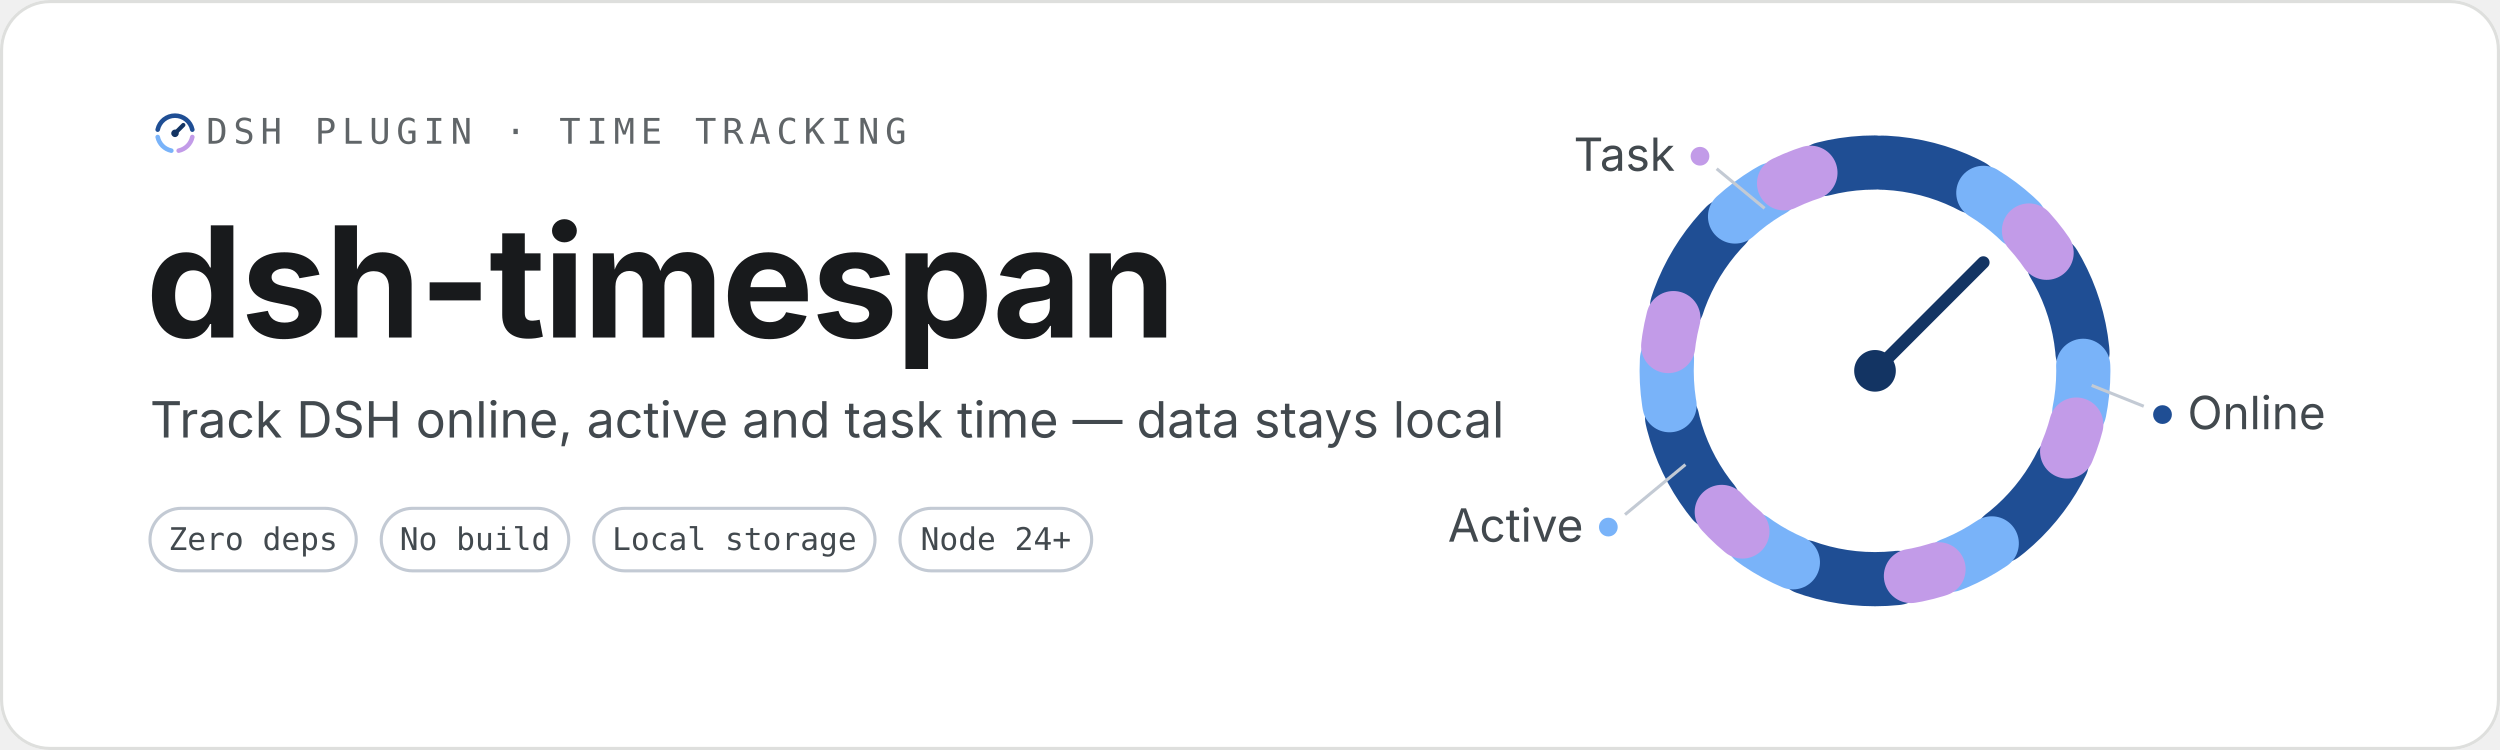
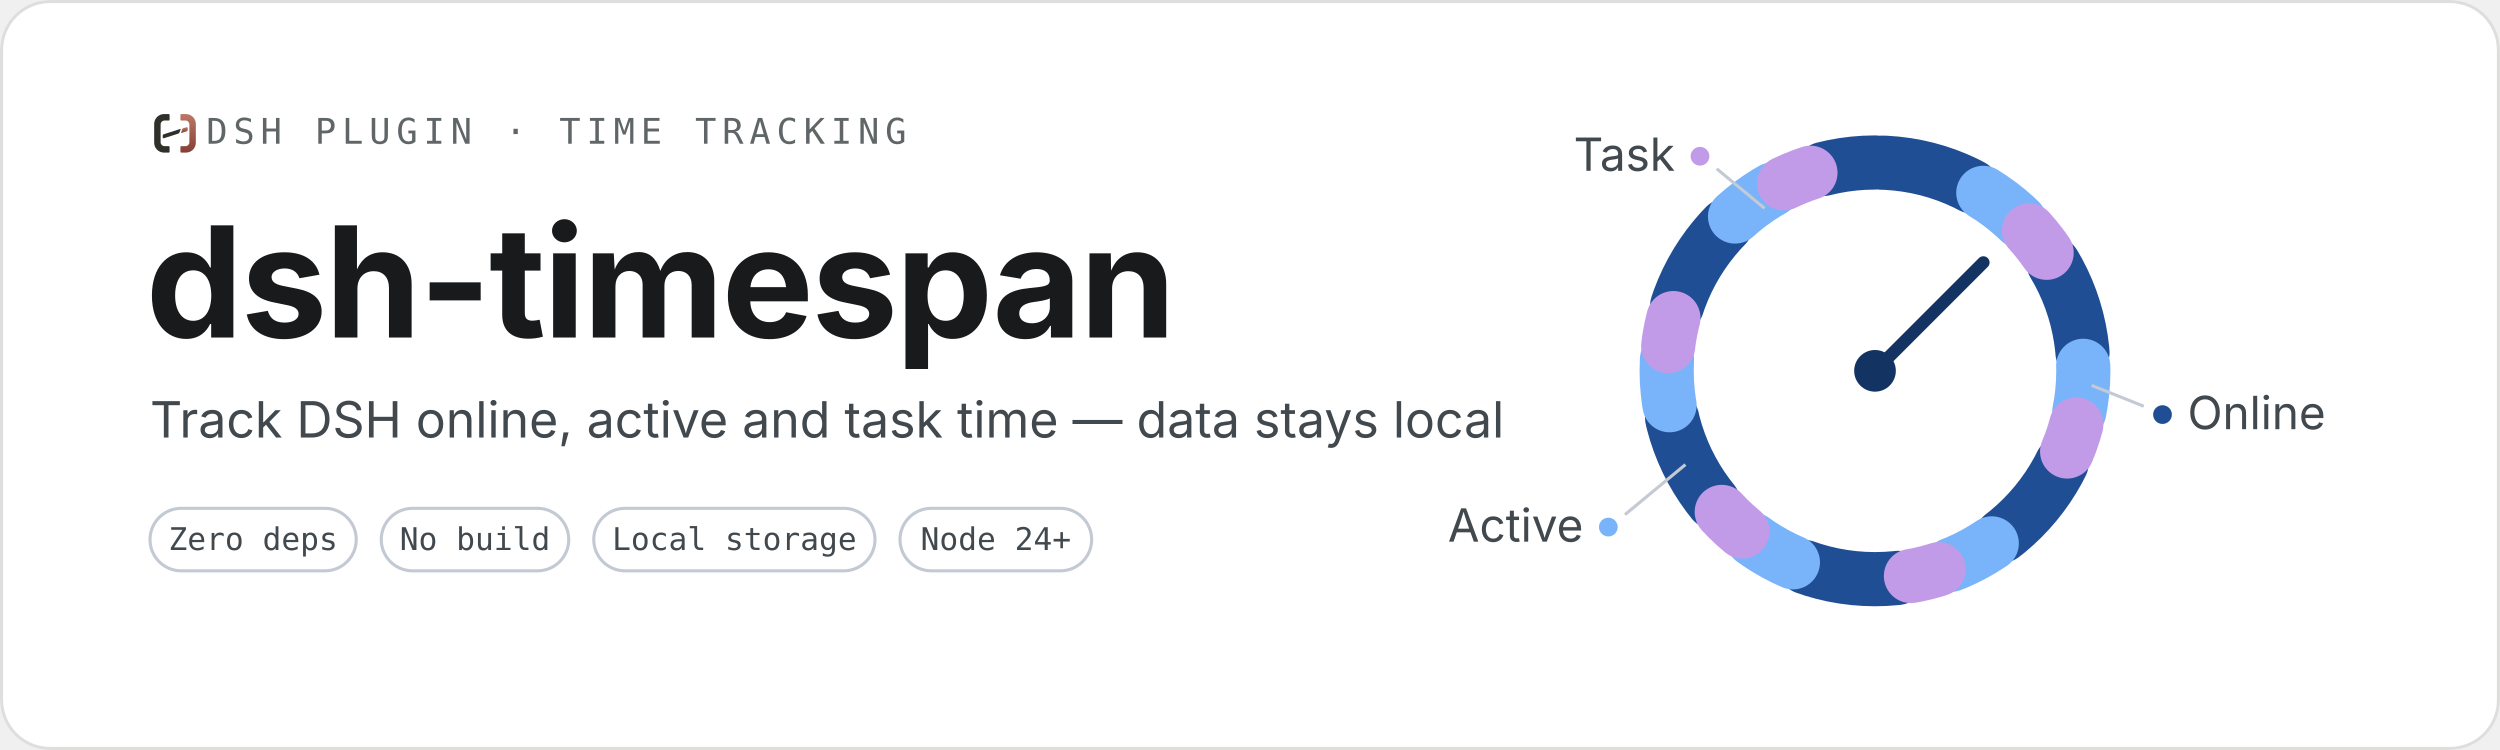
<svg xmlns="http://www.w3.org/2000/svg" xml:lang="en" width="1200" height="360" viewBox="0 0 1200 360" role="img" aria-labelledby="hero-title hero-desc">
+   <defs>
+     <linearGradient id="timespan-terracotta" x2="0" y2="1">
+       <stop stop-color="#be7766" />
+       <stop offset="1" stop-color="#844033" />
+     </linearGradient>
+     <g id="timespan-mark" fill="#30302b">
+       <path d="M9 2.75H6.75A4.75 4.75 0 0 0 2 7.5v9a4.75 4.75 0 0 0 4.75 4.75H9q.4 0 .4-.4v-2.3q0-.4-.4-.4H6.95a1.85 1.85 0 0 1-1.85-1.85V7.7a1.85 1.85 0 0 1 1.85-1.85H9q.4 0 .4-.4v-2.3q0-.4-.4-.4Z" />
+       <path d="M9 2.75H6.75A4.75 4.75 0 0 0 2 7.5v9a4.75 4.75 0 0 0 4.75 4.75H9q.4 0 .4-.4v-2.3q0-.4-.4-.4H6.95a1.85 1.85 0 0 1-1.85-1.85V7.7a1.85 1.85 0 0 1 1.85-1.85H9q.4 0 .4-.4v-2.3q0-.4-.4-.4Z" transform="translate(24) scale(-1 1)" fill="url(#timespan-terracotta)" />
+       <path d="M6.1 13.05q0-.45.45-.59l7.98-2.57q.33-.11.19.21l-.63 1.58q-.13.33-.46.44l-6.88 2.21q-.65.21-.65-.44Z" />
+       <path d="M15.49 9.94q.1-.26.37-.35l1.54-.49q.7-.22.7.52v.81q0 .45-.44.59l-2.54.81q-.29.09-.17-.2Z" fill="url(#timespan-terracotta)" />
+     </g>
+   </defs>
  <rect width="1200" height="360" rx="24" fill="#ffffff" />
  <rect x="0.75" y="0.75" width="1198.5" height="358.5" rx="23.25" fill="none" stroke="#dedfdd" stroke-width="1.5" />
  <g id="title-block">
    <g transform="translate(72 54)">
-       <g transform="translate(0 -2)" fill="none" stroke-width="2.2" stroke-linecap="round">
-         <path d="M3.69 10.23 A8.5 8.5 0 0 1 20.31 10.23" stroke="#1f4e94" />
-         <path d="M20.31 13.77 A8.5 8.5 0 0 1 13.77 20.31" stroke="#C29BE8" />
-         <path d="M10.23 20.31 A8.5 8.5 0 0 1 3.69 13.77" stroke="#79b3f9" />
-         <path d="M12 12l4-4" stroke="#133463" stroke-width="2" />
-         <circle cx="12" cy="12" r="1.8" fill="#133463" stroke="none" />
-       </g>
+       <use href="#timespan-mark" transform="translate(0 -2)" />
      <text x="27" y="15" font-size="17" letter-spacing="2.8" fill="#606568" font-family="ui-monospace, 'Cascadia Mono', Consolas, 'SFMono-Regular', Menlo, monospace">DSH PLUGIN · TIME TRACKING</text>
    </g>
    <text x="70" y="162" font-size="74" font-weight="700" letter-spacing="-1" fill="#181a1c" font-family="-apple-system, BlinkMacSystemFont, 'Segoe UI', 'PingFang SC', 'Microsoft YaHei', sans-serif">dsh-timespan</text>
    <text x="72" y="210" font-size="24" fill="#42494e" font-family="-apple-system, BlinkMacSystemFont, 'Segoe UI', 'PingFang SC', 'Microsoft YaHei', sans-serif">Track DSH online, active and task time — data stays local</text>
    <g id="meta-chips" font-size="15" fill="#42494e" font-family="ui-monospace, 'Cascadia Mono', Consolas, 'SFMono-Regular', Menlo, monospace">
      <rect x="72" y="244" width="99" height="30" rx="15" fill="none" stroke="#c3cad4" stroke-width="1.5" />
      <text x="121.5" y="264" text-anchor="middle">Zero deps</text>
      <rect x="183" y="244" width="90" height="30" rx="15" fill="none" stroke="#c3cad4" stroke-width="1.5" />
      <text x="228" y="264" text-anchor="middle">No build</text>
      <rect x="285" y="244" width="135" height="30" rx="15" fill="none" stroke="#c3cad4" stroke-width="1.5" />
      <text x="352.5" y="264" text-anchor="middle">Local storage</text>
      <rect x="432" y="244" width="92" height="30" rx="15" fill="none" stroke="#c3cad4" stroke-width="1.5" />
      <text x="478" y="264" text-anchor="middle">Node 24+</text>
    </g>
  </g>
  <g id="composite-ring">
    <g transform="rotate(-90 900 178)" stroke-linecap="round">
      <circle cx="900" cy="178" r="100" fill="none" stroke="#1f4e94" stroke-width="26" pathLength="100" stroke-dasharray="45.16 54.84" stroke-dashoffset="-3.17" />
      <circle cx="900" cy="178" r="100" fill="none" stroke="#79B3F9" stroke-width="26" pathLength="100" stroke-dasharray="22.16 77.84" stroke-dashoffset="-54.67" />
      <circle cx="900" cy="178" r="100" fill="none" stroke="#C29BE8" stroke-width="26" pathLength="100" stroke-dasharray="13.66 86.34" stroke-dashoffset="-83.17" />
    </g>
    <path d="M900 178 952 126" fill="none" stroke="#133463" stroke-width="6" stroke-linecap="round" />
    <circle cx="900" cy="178" r="10" fill="#133463" />
    <g font-family="-apple-system, BlinkMacSystemFont, 'Segoe UI', 'PingFang SC', 'Microsoft YaHei', sans-serif" font-size="22">
      <g id="label-online">
        <path d="M1004 185 1029 195" stroke="#c3cad4" stroke-width="1.5" fill="none" />
        <circle cx="1038" cy="199" r="4.5" fill="#1f4e94" />
        <text x="1050" y="206" fill="#42494e">Online</text>
      </g>
      <g id="label-active">
        <path d="M809 223 780 247" stroke="#c3cad4" stroke-width="1.5" fill="none" />
        <circle cx="772" cy="253" r="4.5" fill="#79B3F9" />
        <text x="760" y="260" text-anchor="end" fill="#42494e">Active</text>
      </g>
      <g id="label-task">
        <path d="M847 100 824 81" stroke="#c3cad4" stroke-width="1.5" fill="none" />
        <circle cx="816" cy="75" r="4.5" fill="#C29BE8" />
        <text x="804" y="82" text-anchor="end" fill="#42494e">Task</text>
      </g>
    </g>
  </g>
</svg>
